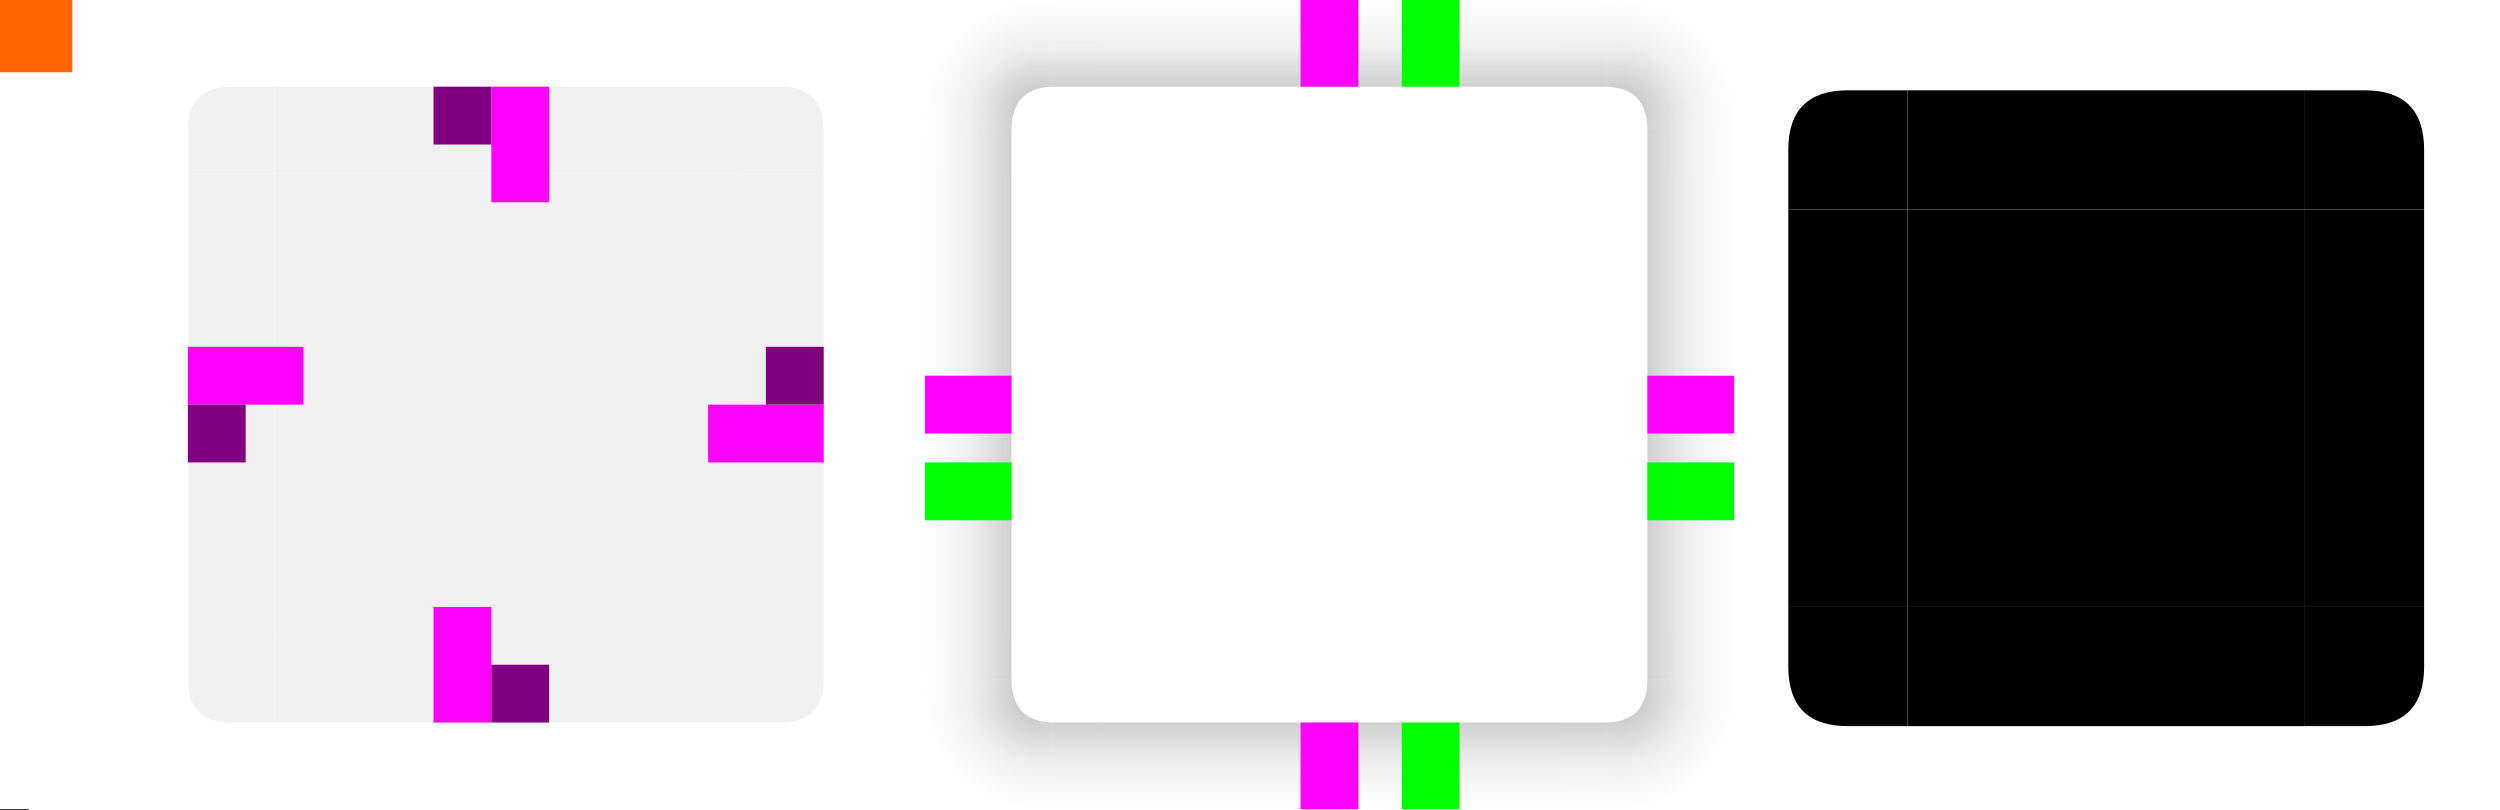
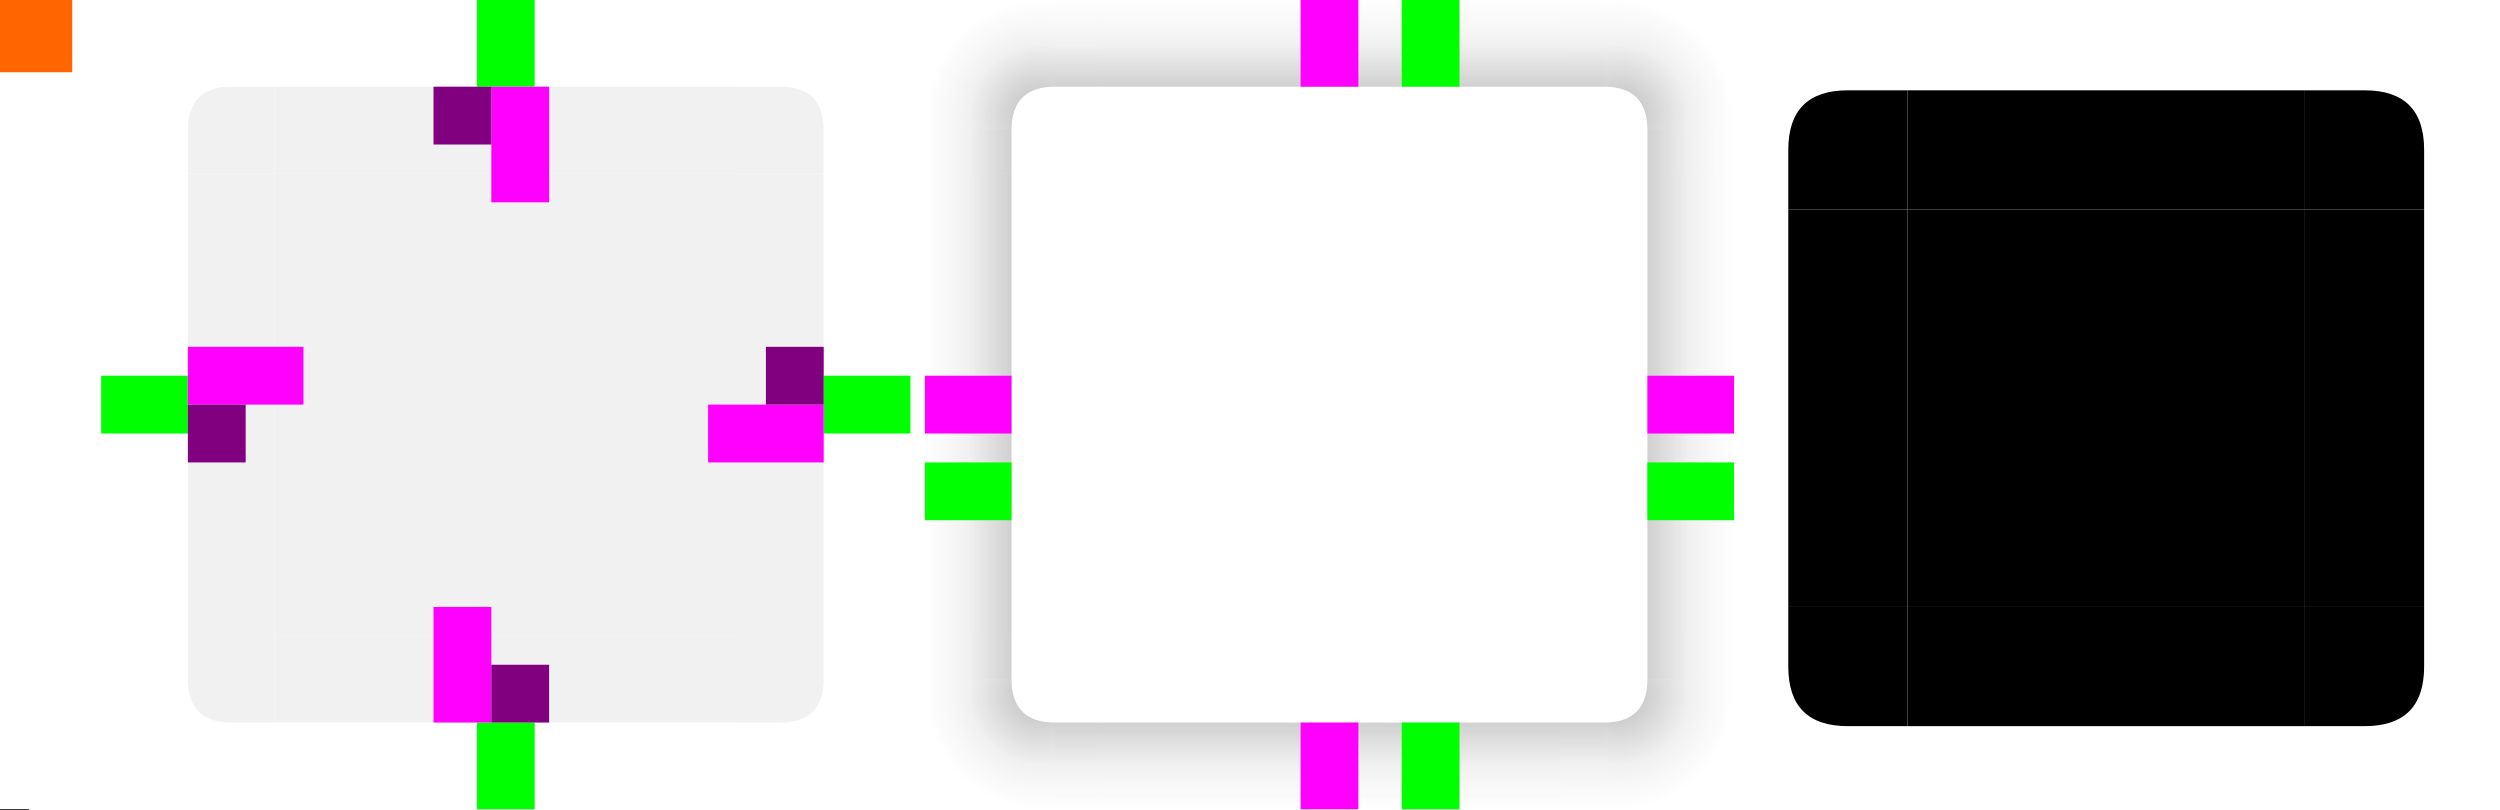
<svg xmlns="http://www.w3.org/2000/svg" xmlns:xlink="http://www.w3.org/1999/xlink" id="svg2" version="1.1" viewBox="0 0 173 56">
  <defs id="defs4">
    <style id="current-color-scheme" type="text/css">.ColorScheme-Text {
        color:#31363b;
        stop-color:#31363b;
      }
      .ColorScheme-Background {
        color:#eff0f1;
        stop-color:#eff0f1;
      }
      .ColorScheme-Highlight {
        color:#3daee9;
        stop-color:#3daee9;
      }
      .ColorScheme-ViewText {
        color:#31363b;
        stop-color:#31363b;
      }
      .ColorScheme-ViewBackground {
        color:#fcfcfc;
        stop-color:#fcfcfc;
      }
      .ColorScheme-ViewHover {
        color:#93cee9;
        stop-color:#93cee9;
      }
      .ColorScheme-ViewFocus{
        color:#3daee9;
        stop-color:#3daee9;
      }
      .ColorScheme-ButtonText {
        color:#31363b;
        stop-color:#31363b;
      }
      .ColorScheme-ButtonBackground {
        color:#eff0f1;
        stop-color:#eff0f1;
      }
      .ColorScheme-ButtonHover {
        color:#93cee9;
        stop-color:#93cee9;
      }
      .ColorScheme-ButtonFocus{
        color:#3daee9;
        stop-color:#3daee9;
      }</style>
    <linearGradient id="linearGradient4950" x1="55" x2="63" y1="932.362" y2="932.362" gradientUnits="userSpaceOnUse">
      <stop id="stop1060" stop-opacity=".3" offset="0" />
      <stop id="stop1091" stop-opacity=".06" offset=".625" />
      <stop id="stop1062" stop-opacity="0" offset="1" />
    </linearGradient>
    <linearGradient id="linearGradient4948" x1="-15" x2="-7" y1="932.362" y2="932.362" gradientUnits="userSpaceOnUse">
      <stop id="stop1084" stop-opacity=".3" offset="0" />
      <stop id="stop1107" stop-opacity=".06" offset=".63" />
      <stop id="stop1086" stop-opacity="0" offset="1" />
    </linearGradient>
    <linearGradient id="linearGradient4942" x1="51" x2="51" y1="48" y2="56" gradientTransform="translate(58)" gradientUnits="userSpaceOnUse">
      <stop id="stop1114" stop-opacity=".3" offset="0" />
      <stop id="stop1097" stop-opacity=".06" offset=".617" />
      <stop id="stop1116" stop-opacity="0" offset="1" />
    </linearGradient>
    <radialGradient id="radialGradient4944" cx="54.25" cy="945.112" r="6" gradientTransform="matrix(-8.2303024e-6,1.333333,-1.333321,-8.2302289e-6,1373.139,-24.32554)" gradientUnits="userSpaceOnUse">
      <stop id="stop1120" stop-opacity=".3" offset="0" />
      <stop id="stop1095" stop-opacity=".06" offset=".628" />
      <stop id="stop1122" stop-opacity="0" offset="1" />
    </radialGradient>
    <linearGradient id="linearGradient4946" x1="55" x2="63" y1="44" y2="44" gradientUnits="userSpaceOnUse">
      <stop id="stop4272" stop-opacity=".3" offset="0" />
      <stop id="stop1093" stop-opacity=".06" offset=".626" />
      <stop id="stop4274" stop-opacity="0" offset="1" />
    </linearGradient>
    <linearGradient id="linearGradient4936" x1="19" x2="19" y1="48" y2="56" gradientTransform="translate(58)" gradientUnits="userSpaceOnUse">
      <stop id="stop1102" stop-opacity=".3" offset="0" />
      <stop id="stop1101" stop-opacity=".06" offset=".628" />
      <stop id="stop1104" stop-opacity="0" offset="1" />
    </linearGradient>
    <radialGradient id="radialGradient4938" cx="7.643" cy="950.362" r="6" gradientTransform="matrix(-1.333333,-1.2763442e-5,1.2763442e-5,-1.333333,83.17835,1315.149)" gradientUnits="userSpaceOnUse">
      <stop id="stop1096" stop-opacity=".3" offset="0" />
      <stop id="stop1103" stop-opacity=".06" offset=".627" />
      <stop id="stop1098" stop-opacity="0" offset="1" />
    </radialGradient>
    <linearGradient id="linearGradient4940" x1="15" x2="7" y1="44" y2="44" gradientUnits="userSpaceOnUse" xlink:href="#linearGradient1082" />
    <linearGradient id="linearGradient1082">
      <stop id="stop1078" stop-opacity=".3" offset="0" />
      <stop id="stop1109" stop-opacity=".06" offset=".626" />
      <stop id="stop1080" stop-opacity="0" offset="1" />
    </linearGradient>
    <linearGradient id="linearGradient4934" x1="952.362" x2="960.362" y1="-35" y2="-35" gradientUnits="userSpaceOnUse">
      <stop id="stop1108" stop-opacity=".3" offset="0" />
      <stop id="stop1099" stop-opacity=".06" offset=".627" />
      <stop id="stop1110" stop-opacity="0" offset="1" />
    </linearGradient>
    <linearGradient id="linearGradient4928" x1="55" x2="63" y1="12" y2="12" gradientUnits="userSpaceOnUse">
      <stop id="stop1054" stop-opacity=".3" offset="0" />
      <stop id="stop1089" stop-opacity=".06" offset=".621" />
      <stop id="stop1056" stop-opacity="0" offset="1" />
    </linearGradient>
    <radialGradient id="radialGradient4930" cx="53.893" cy="911.762" r="6" gradientTransform="matrix(1.333334,7.9263054e-6,-7.7052181e-6,1.333336,41.14987,-1207.686)" gradientUnits="userSpaceOnUse">
      <stop id="stop1048" stop-opacity=".3" offset="0" />
      <stop id="stop1087" stop-opacity=".06" offset=".626" />
      <stop id="stop1050" stop-opacity="0" offset="1" />
    </radialGradient>
    <linearGradient id="linearGradient3056" x1="51" x2="51" y1="8" y2="-2.0185304e-5" gradientTransform="translate(58)" gradientUnits="userSpaceOnUse">
      <stop id="stop1042" stop-opacity=".3" offset="0" />
      <stop id="stop1085" stop-opacity=".06" offset=".621" />
      <stop id="stop1044" stop-opacity="0" offset="1" />
    </linearGradient>
    <linearGradient id="linearGradient4922" x1="15" x2="7" y1="12" y2="12" gradientUnits="userSpaceOnUse" xlink:href="#linearGradient1082" />
    <radialGradient id="radialGradient4924" cx="22.2" cy="913.969" r="6" gradientTransform="matrix(8.5676352e-6,-1.333333,1.333339,8.5676761e-6,-1145.631,37.59215)" gradientUnits="userSpaceOnUse">
      <stop id="stop1072" stop-opacity=".3" offset="0" />
      <stop id="stop1111" stop-opacity=".06" offset=".625" />
      <stop id="stop1074" stop-opacity="0" offset="1" />
    </radialGradient>
    <linearGradient id="linearGradient4926" x1="19" x2="19" y1="8" y2="-2.0185304e-5" gradientTransform="translate(58)" gradientUnits="userSpaceOnUse">
      <stop id="stop1066" stop-opacity=".3" offset="0" />
      <stop id="stop1113" stop-opacity=".06" offset=".618" />
      <stop id="stop1068" stop-opacity="0" offset="1" />
    </linearGradient>
    <linearGradient id="linearGradient3054" x1="-912.362" x2="-904.362" y1="-35" y2="-35" gradientUnits="userSpaceOnUse">
      <stop id="stop1036" stop-opacity=".3" offset="0" />
      <stop id="stop1083" stop-opacity=".06" offset=".619" />
      <stop id="stop1038" stop-opacity="0" offset="1" />
    </linearGradient>
  </defs>
  <g id="layer1" transform="translate(0,-904.3622)">
    <rect id="hint-tile-center" y="904.362" width="5" height="5" fill="#f60" />
    <g id="top">
      <rect id="rect4152" class="ColorScheme-Background" transform="matrix(0,-1,-1,0,0,0)" x="-916.362" y="-51" width="6" height="32" fill="currentColor" opacity=".9" />
    </g>
    <g id="bottom">
      <rect id="rect4148" class="ColorScheme-Background" transform="rotate(90)" x="948.362" y="-51" width="6" height="32" fill="currentColor" opacity=".9" />
    </g>
    <g id="left">
      <rect id="rect4144" class="ColorScheme-Background" transform="scale(-1,1)" x="-19" y="916.362" width="6" height="32" fill="currentColor" opacity=".9" />
    </g>
    <g id="right">
      <rect id="rect4140" class="ColorScheme-Background" x="51" y="916.362" width="6" height="32" fill="currentColor" opacity=".9" />
    </g>
    <g id="center">
      <rect id="rect4401" x="19" y="916.362" width="32" height="32" fill="none" />
      <rect id="rect4138" class="ColorScheme-Background" x="19" y="916.362" width="32" height="32" fill="currentColor" opacity=".9" />
    </g>
    <g id="shadow-top" transform="translate(56.99998,1.7432666e-5)">
      <rect id="rect4820" transform="matrix(0,-1,-1,0,0,0)" x="-916.362" y="-51" width="6" height="32" fill="none" />
      <rect id="rect4822" transform="matrix(0,-1,-1,0,0,0)" x="-910.362" y="-51" width="6" height="32" fill="url(#linearGradient3054)" opacity=".9" />
      <rect id="rect4824" transform="matrix(0,-1,-1,0,0,0)" x="-911.362" y="-51" width="1" height="32" fill="none" />
    </g>
    <g id="shadow-topleft" transform="translate(56.99998,1.7432666e-5)">
      <path id="path4828" transform="translate(0,904.3622)" d="m7 9v3h6v-4 1z" fill="url(#linearGradient4922)" fill-rule="evenodd" opacity=".9" />
      <path id="path4830" transform="translate(-58,904.3622)" d="m65 0v9h6c0-2 1-3 3-3v-6z" fill="url(#radialGradient4924)" fill-rule="evenodd" opacity=".9" />
      <path id="path4832" transform="translate(-58,904.3622)" d="m74 0v6h-1 4v-6h-4z" fill="url(#linearGradient4926)" fill-rule="evenodd" opacity=".9" />
      <rect id="rect4834" transform="scale(-1,1)" x="-19" y="910.362" width="6" height="6" ry="1" fill="none" />
      <rect id="rect4836" transform="scale(-1,1)" x="-19" y="910.362" width="2" height="6" ry="0" fill="none" />
      <rect id="rect4838" transform="scale(-1,1)" x="-18" y="914.362" width="5" height="2" fill="none" />
    </g>
    <g id="shadow-topright" transform="translate(56.99998,1.7432666e-5)">
      <path id="path4842" transform="translate(0,904.3622)" d="m57 9v-1 4h6v-4 1z" fill="url(#linearGradient4928)" fill-rule="evenodd" opacity=".9" />
      <path id="path4844" transform="translate(-58,904.3622)" d="m112 0v6c2 0 3 1 3 3h6v-9z" fill="url(#radialGradient4930)" fill-rule="evenodd" opacity=".9" />
      <path id="path4846" transform="translate(-58,904.3622)" d="m109 0v6h4-1v-6h1z" fill="url(#linearGradient3056)" fill-rule="evenodd" opacity=".9" />
      <rect id="rect4848" x="51" y="910.362" width="6" height="6" ry="1" fill="none" />
      <rect id="rect4850" x="51" y="910.362" width="2" height="6" ry="0" fill="none" />
      <rect id="rect4852" x="52" y="914.362" width="5" height="2" fill="none" />
    </g>
    <g id="shadow-bottom" transform="translate(56.99998,1.7432666e-5)">
      <rect id="rect4856" transform="rotate(90)" x="948.362" y="-51" width="6" height="32" fill="none" />
      <rect id="rect4858" transform="rotate(90)" x="954.362" y="-51" width="6" height="32" fill="url(#linearGradient4934)" opacity=".9" />
      <rect id="rect4860" transform="rotate(90)" x="953.362" y="-51" width="1" height="32" fill="none" />
    </g>
    <g id="shadow-bottomleft" transform="translate(56.99998,1.7432666e-5)">
      <path id="path4864" transform="translate(-58,904.3622)" d="m74 50v6h-1 4v-6h-4z" fill="url(#linearGradient4936)" fill-rule="evenodd" opacity=".9" />
      <path id="path4866" transform="translate(-58,904.3622)" d="m65 47v9h9v-6c-2 0-3-1-3-3z" fill="url(#radialGradient4938)" fill-rule="evenodd" opacity=".9" />
      <path id="path4868" transform="translate(0,904.3622)" d="m7 44v4-1h6v1-4z" fill="url(#linearGradient4940)" fill-rule="evenodd" opacity=".9" />
      <rect id="rect4870" transform="scale(-1)" x="-19" y="-954.362" width="6" height="6" ry="1" fill="none" />
      <rect id="rect4872" transform="scale(-1)" x="-19" y="-954.362" width="2" height="6" ry="0" fill="none" />
      <rect id="rect4874" transform="scale(-1)" x="-18" y="-950.362" width="5" height="2" fill="none" />
    </g>
    <g id="shadow-bottomright" transform="translate(56.99998,1.7432666e-5)">
      <path id="path4878" transform="translate(-58,904.3622)" d="m109 50v6h4-1v-6h1z" fill="url(#linearGradient4942)" fill-rule="evenodd" opacity=".9" />
      <path id="path4880" transform="translate(-58,904.3622)" d="m115 47c0 2-1 3-3 3v6h9v-9z" fill="url(#radialGradient4944)" fill-rule="evenodd" opacity=".9" />
      <path id="path4882" transform="translate(0,904.3622)" d="m57 44v4-1h6v1-4z" fill="url(#linearGradient4946)" fill-rule="evenodd" opacity=".9" />
      <rect id="rect4884" transform="scale(1,-1)" x="51" y="-954.362" width="6" height="6" ry="1" fill="none" />
      <rect id="rect4886" transform="scale(1,-1)" x="51" y="-954.362" width="2" height="6" ry="0" fill="none" />
      <rect id="rect4888" transform="scale(1,-1)" x="52" y="-950.362" width="5" height="2" fill="none" />
    </g>
    <g id="shadow-left" transform="translate(56.99998,1.7432666e-5)">
      <rect id="rect4892" transform="scale(-1,1)" x="-19" y="916.362" width="6" height="32" fill="none" />
      <rect id="rect4894" transform="scale(-1,1)" x="-13" y="916.362" width="6" height="32" fill="url(#linearGradient4948)" opacity=".9" />
      <rect id="rect4896" transform="scale(-1,1)" x="-14" y="916.362" width="1" height="32" fill="none" />
    </g>
    <g id="shadow-right" transform="translate(56.99998,1.7432666e-5)">
      <rect id="rect4900" x="51" y="916.362" width="6" height="32" fill="none" />
      <rect id="rect4902" x="57" y="916.362" width="6" height="32" fill="url(#linearGradient4950)" opacity=".9" />
      <rect id="rect4904" x="56" y="916.362" width="1" height="32" fill="none" />
    </g>
    <g id="shadow-center" transform="translate(56.99998,1.7432666e-5)" fill="none">
      <rect id="rect4908" x="19" y="916.362" width="32" height="32" />
      <rect id="rect4910" x="19" y="916.362" width="32" height="32" />
    </g>
    <rect id="shadow-hint-top-margin" x="90" y="904.362" width="4" height="6" fill="#f0f" />
    <rect id="shadow-hint-bottom-margin" x="90" y="954.362" width="4" height="6" fill="#f0f" />
    <rect id="shadow-hint-right-margin" transform="rotate(90)" x="930.362" y="-120" width="4" height="6" fill="#f0f" />
    <rect id="shadow-hint-left-margin" transform="rotate(90)" x="930.362" y="-70" width="4" height="6" fill="#f0f" />
    <rect y="904.362" x="97" height="6" width="4" id="shadow-hint-inset-top-margin" style="fill:#00ff00;fill-opacity:1;stroke:none" />
    <rect style="fill:#00ff00;fill-opacity:1;stroke:none" id="shadow-hint-inset-bottom-margin" width="4" height="6" x="97" y="954.362" />
    <rect transform="matrix(0,1,-1,0,0,0)" style="fill:#00ff00;fill-opacity:1;stroke:none" id="shadow-hint-inset-right-margin" width="4" height="6" x="936.362" y="-120" />
    <rect transform="matrix(0,1,-1,0,0,0)" y="-70" x="936.362" height="6" width="4" id="shadow-hint-inset-left-margin" style="fill:#00ff00;fill-opacity:1;stroke:none" />
    <rect id="mask-top" x="132" y="910.612" width="27.5" height="8.25" style="paint-order:normal" />
    <rect id="mask-center" x="132" y="918.862" width="27.5" height="27.5" style="paint-order:normal" />
    <rect id="mask-bottom" transform="scale(1,-1)" x="132" y="-954.612" width="27.5" height="8.25" style="paint-order:normal" />
    <rect id="mask-left" transform="rotate(90)" x="918.862" y="-132" width="27.5" height="8.25" style="paint-order:normal" />
    <rect id="mask-right" transform="rotate(90)" x="918.862" y="-167.75" width="27.5" height="8.25" style="paint-order:normal" />
    <path id="mask-bottomright" class="ColorScheme-Background" d="m159.5 954.612v-8.25h8.25v4.125c0 2.75-1.375 4.125-4.125 4.125h-2.75z" />
    <path id="mask-bottomleft" class="ColorScheme-Background" d="m132 954.612v-8.25h-8.25v4.125c0 2.75 1.375 4.125 4.125 4.125h2.75z" />
    <path id="mask-topleft" class="ColorScheme-Background" d="m132 910.612v8.25h-8.25v-4.125c0-2.75 1.375-4.125 4.125-4.125h2.75z" />
    <path id="mask-topright" class="ColorScheme-Background" d="m159.5 910.612v8.25h8.25v-4.125c0-2.75-1.375-4.125-4.125-4.125h-2.75z" />
    <g id="topleft" transform="translate(0,-2.0185303e-5)">
      <path id="rect4159" class="ColorScheme-Background" transform="translate(0,904.3622)" d="m16 6c-2 0-3 1-3 3v3h6v-6h-1 1z" fill="currentColor" opacity=".9" />
    </g>
    <g id="topright" transform="translate(0,-2.0185303e-5)">
      <path id="rect4177" class="ColorScheme-Background" transform="translate(0,904.3622)" d="m51 6v6h6v-3c0-2-1-3-3-3h-2z" fill="currentColor" opacity=".9" />
    </g>
    <g id="bottomleft" transform="translate(0,-2.0185303e-5)">
      <path id="path5048" class="ColorScheme-Background" d="m19 954.362v-6h-6v3c0 2 1 3 3 3h2z" fill="currentColor" opacity=".9" />
    </g>
    <g id="bottomright" transform="translate(0,-2.0185303e-5)">
      <path id="rect4177-6" class="ColorScheme-Background" d="m51 954.362v-6h6v3c0 2-1 3-3 3h-2z" fill="currentColor" opacity=".9" />
    </g>
+     <rect style="fill:#00ff00;fill-opacity:1;stroke:none" id="hint-inset-top-margin" width="4" height="6" x="33" y="904.362" />
+     <rect y="954.362" x="33" height="6" width="4" id="hint-inset-bottom-margin" style="fill:#00ff00;fill-opacity:1;stroke:none" />
+     <rect y="-63" x="930.362" height="6" width="4" id="hint-inset-right-margin" style="fill:#00ff00;fill-opacity:1;stroke:none" transform="matrix(0,1,-1,0,0,0)" />
+     <rect style="fill:#00ff00;fill-opacity:1;stroke:none" id="hint-inset-left-margin" width="4" height="6" x="930.362" y="-13" transform="matrix(0,1,-1,0,0,0)" />
    <rect id="thick-hint-top-margin" x="34" y="910.362" width="4" height="8" fill="#f0f" />
    <rect id="thick-hint-bottom-margin" x="30" y="946.362" width="4" height="8" fill="#f0f" />
    <rect id="thick-right-margin" transform="rotate(90)" x="932.362" y="-57" width="4" height="8" fill="#f0f" />
    <rect id="thick-hint-left-margin" transform="rotate(90)" x="928.362" y="-21" width="4" height="8" fill="#f0f" />
    <rect id="hint-bottom-margin" x="34" y="950.362" width="4" height="4" fill="#800080" />
    <rect id="hint-right-margin" transform="rotate(90)" x="928.362" y="-57" width="4" height="4" fill="#800080" />
    <rect id="hint-left-margin" transform="rotate(90)" x="932.362" y="-17" width="4" height="4" fill="#800080" />
    <rect id="hint-top-margin" x="30" y="910.362" width="4" height="4" fill="#800080" />
    <rect id="thick-center" y="960.362" width="2" height="2" />
  </g>
</svg>
